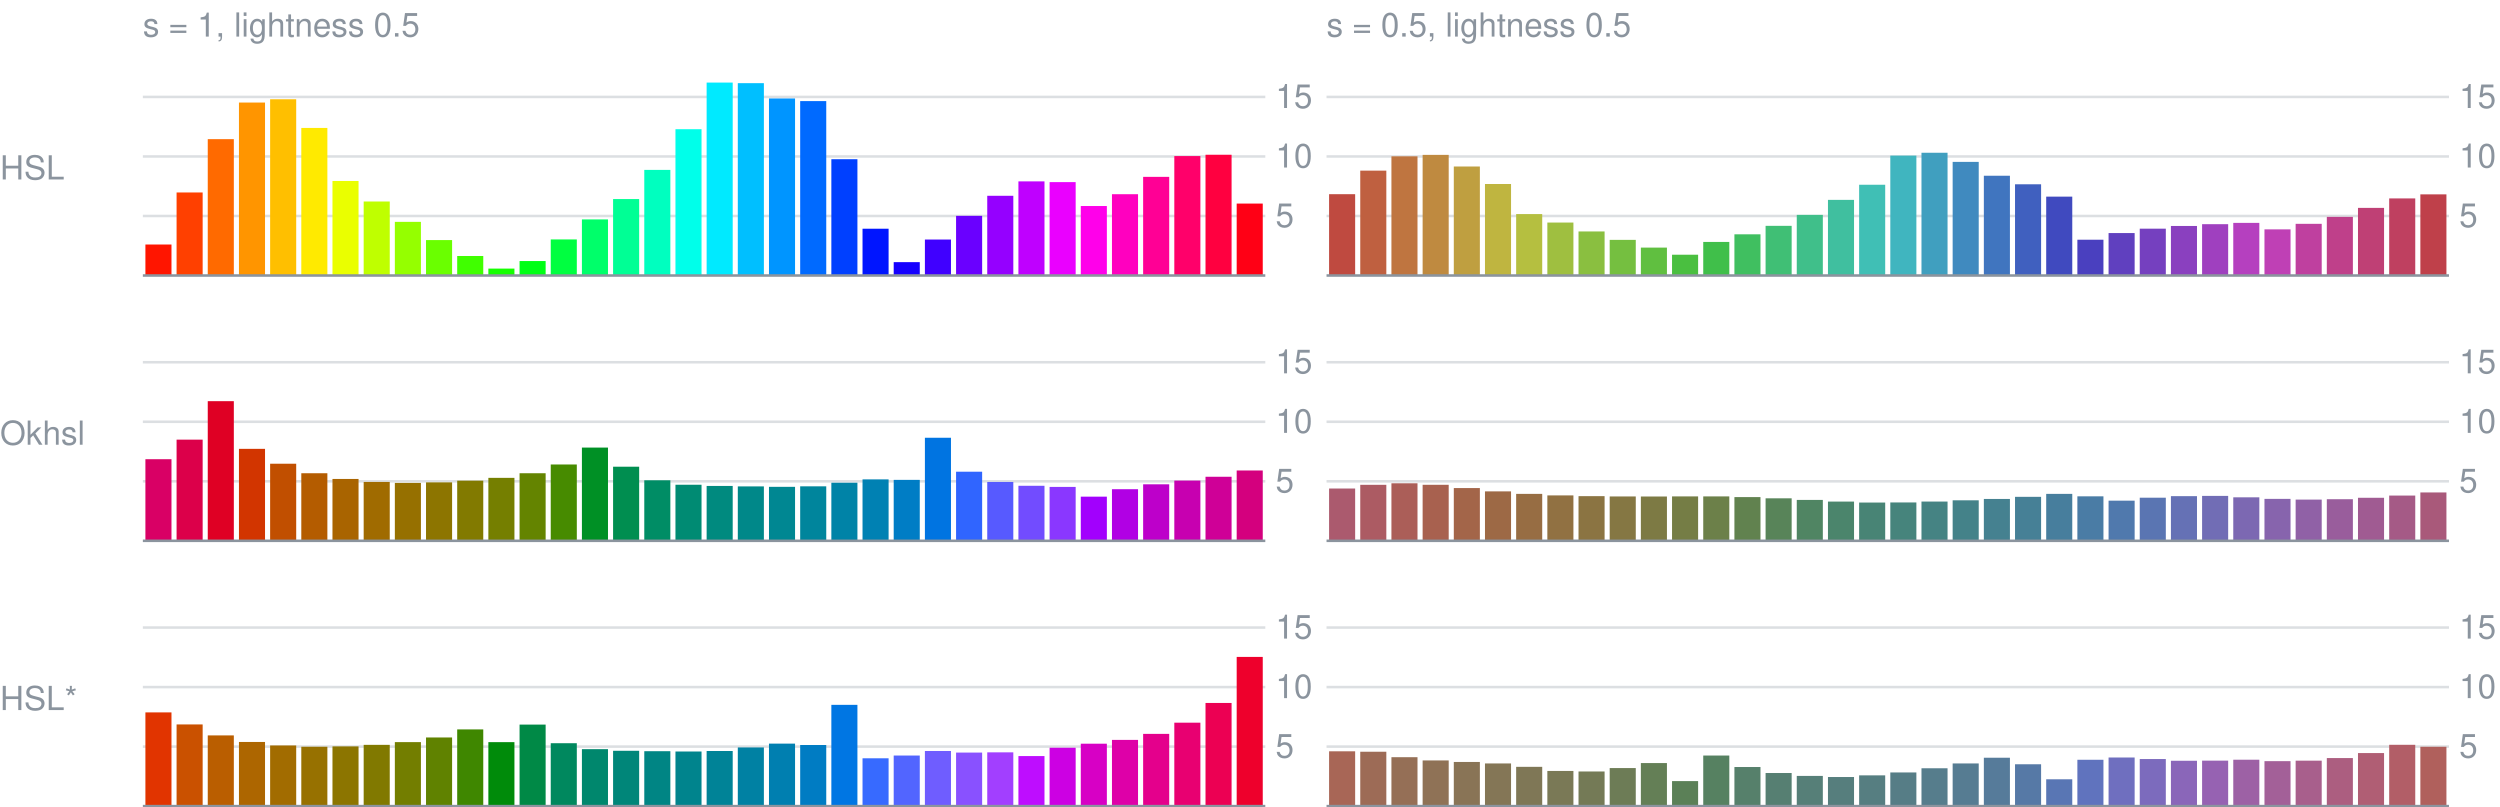
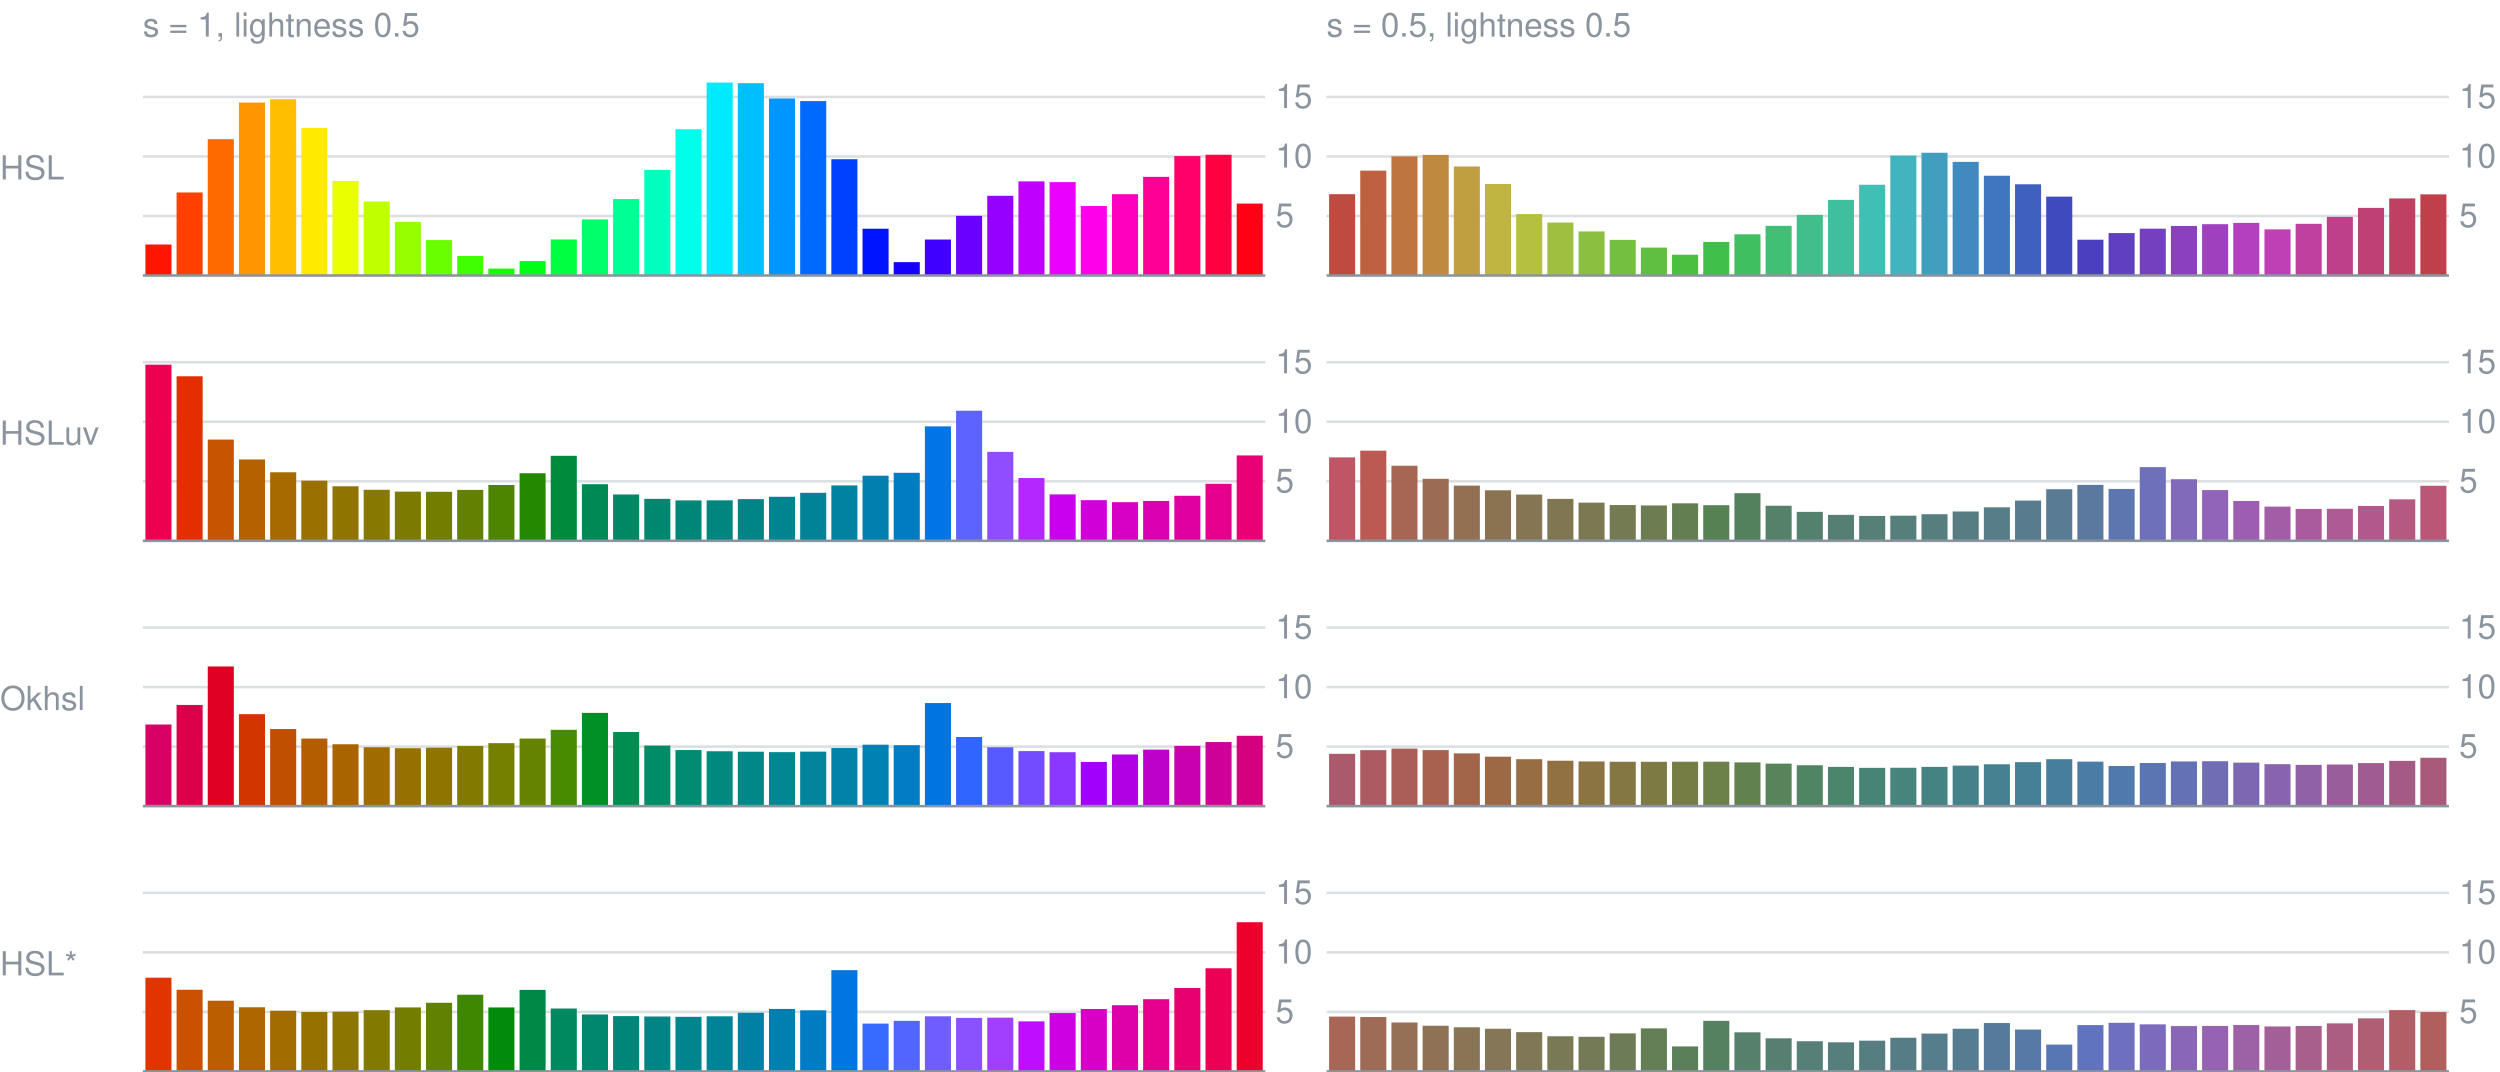
- <svg xmlns="http://www.w3.org/2000/svg" width="980" height="316" viewBox="0 0 980 316">
+ <svg xmlns="http://www.w3.org/2000/svg" width="980" height="420" viewBox="0 0 980 420">
  <g font-family="-apple-system, BlinkMacSystemFont, 'Segoe UI', Helvetica, Arial, sans-serif" font-size="13" fill="#8b949e">
    <text x="56" y="10" text-anchor="start" dominant-baseline="middle">s = 1, lightness 0.5</text>
    <text x="0" y="66" text-anchor="start" dominant-baseline="middle">HSL</text>
    <line x1="56" x2="496" y1="84.667" y2="84.667" stroke="#8b949e" stroke-opacity="0.3" />
    <line x1="56" x2="496" y1="61.333" y2="61.333" stroke="#8b949e" stroke-opacity="0.3" />
    <line x1="56" x2="496" y1="38" y2="38" stroke="#8b949e" stroke-opacity="0.3" />
    <rect x="57.00" y="95.85" width="10.22" height="12.15" fill="#ff1500" />
    <rect x="69.22" y="75.45" width="10.22" height="32.55" fill="#ff4000" />
    <rect x="81.44" y="54.55" width="10.22" height="53.45" fill="#ff6a00" />
    <rect x="93.67" y="40.20" width="10.22" height="67.80" fill="#ff9500" />
    <rect x="105.89" y="38.91" width="10.22" height="69.09" fill="#ffbf00" />
    <rect x="118.11" y="50.15" width="10.22" height="57.85" fill="#ffea00" />
    <rect x="130.33" y="70.94" width="10.22" height="37.06" fill="#eaff00" />
    <rect x="142.56" y="78.99" width="10.22" height="29.01" fill="#bfff00" />
    <rect x="154.78" y="86.97" width="10.22" height="21.03" fill="#95ff00" />
    <rect x="167.00" y="94.11" width="10.22" height="13.89" fill="#6aff00" />
    <rect x="179.22" y="100.35" width="10.22" height="7.65" fill="#40ff00" />
    <rect x="191.44" y="105.29" width="10.22" height="2.71" fill="#15ff00" />
    <rect x="203.67" y="102.33" width="10.22" height="5.67" fill="#00ff15" />
    <rect x="215.89" y="93.86" width="10.22" height="14.14" fill="#00ff40" />
    <rect x="228.11" y="86.01" width="10.22" height="21.99" fill="#00ff6a" />
    <rect x="240.33" y="78.03" width="10.22" height="29.97" fill="#00ff95" />
    <rect x="252.56" y="66.60" width="10.22" height="41.40" fill="#00ffbf" />
    <rect x="264.78" y="50.65" width="10.22" height="57.35" fill="#00ffea" />
    <rect x="277.00" y="32.37" width="10.22" height="75.63" fill="#00eaff" />
    <rect x="289.22" y="32.60" width="10.22" height="75.40" fill="#00bfff" />
    <rect x="301.44" y="38.60" width="10.22" height="69.40" fill="#0095ff" />
    <rect x="313.67" y="39.63" width="10.22" height="68.37" fill="#006aff" />
    <rect x="325.89" y="62.41" width="10.22" height="45.59" fill="#0040ff" />
    <rect x="338.11" y="89.66" width="10.22" height="18.34" fill="#0015ff" />
    <rect x="350.33" y="102.76" width="10.22" height="5.24" fill="#1500ff" />
    <rect x="362.56" y="93.90" width="10.22" height="14.10" fill="#4000ff" />
    <rect x="374.78" y="84.61" width="10.22" height="23.39" fill="#6a00ff" />
    <rect x="387.00" y="76.75" width="10.22" height="31.25" fill="#9500ff" />
    <rect x="399.22" y="71.10" width="10.22" height="36.90" fill="#bf00ff" />
    <rect x="411.44" y="71.39" width="10.22" height="36.61" fill="#ea00ff" />
    <rect x="423.67" y="80.76" width="10.22" height="27.24" fill="#ff00ea" />
    <rect x="435.89" y="76.13" width="10.22" height="31.87" fill="#ff00bf" />
    <rect x="448.11" y="69.33" width="10.22" height="38.67" fill="#ff0095" />
    <rect x="460.33" y="61.18" width="10.22" height="46.82" fill="#ff006a" />
    <rect x="472.56" y="60.66" width="10.22" height="47.34" fill="#ff0040" />
    <rect x="484.78" y="79.80" width="10.22" height="28.20" fill="#ff0015" />
    <line x1="56" x2="496" y1="108" y2="108" stroke="#8b949e" />
    <text x="500" y="84.667" text-anchor="start" dominant-baseline="middle">5</text>
    <text x="500" y="61.333" text-anchor="start" dominant-baseline="middle">10</text>
    <text x="500" y="38" text-anchor="start" dominant-baseline="middle">15</text>
-     <text x="0" y="170" text-anchor="start" dominant-baseline="middle">Okhsl</text>
+     <text x="0" y="170" text-anchor="start" dominant-baseline="middle">HSLuv</text>
    <line x1="56" x2="496" y1="188.667" y2="188.667" stroke="#8b949e" stroke-opacity="0.3" />
    <line x1="56" x2="496" y1="165.333" y2="165.333" stroke="#8b949e" stroke-opacity="0.3" />
    <line x1="56" x2="496" y1="142" y2="142" stroke="#8b949e" stroke-opacity="0.3" />
-     <rect x="57.00" y="180.01" width="10.22" height="31.99" fill="#d90065" />
-     <rect x="69.22" y="172.34" width="10.22" height="39.66" fill="#dc004a" />
-     <rect x="81.44" y="157.26" width="10.22" height="54.74" fill="#df0024" />
-     <rect x="93.67" y="175.95" width="10.22" height="36.05" fill="#d23500" />
-     <rect x="105.89" y="181.78" width="10.22" height="30.22" fill="#c14f00" />
-     <rect x="118.11" y="185.51" width="10.22" height="26.49" fill="#b45c00" />
-     <rect x="130.33" y="187.75" width="10.22" height="24.25" fill="#a96400" />
-     <rect x="142.56" y="188.92" width="10.22" height="23.08" fill="#a06b00" />
-     <rect x="154.78" y="189.30" width="10.22" height="22.70" fill="#967000" />
-     <rect x="167.00" y="189.09" width="10.22" height="22.91" fill="#8d7500" />
-     <rect x="179.22" y="188.42" width="10.22" height="23.58" fill="#827a00" />
-     <rect x="191.44" y="187.32" width="10.22" height="24.68" fill="#757f00" />
-     <rect x="203.67" y="185.51" width="10.22" height="26.49" fill="#648400" />
-     <rect x="215.89" y="182.08" width="10.22" height="29.92" fill="#478b00" />
-     <rect x="228.11" y="175.45" width="10.22" height="36.55" fill="#009025" />
-     <rect x="240.33" y="182.95" width="10.22" height="29.05" fill="#008e50" />
-     <rect x="252.56" y="188.27" width="10.22" height="23.73" fill="#008d65" />
-     <rect x="264.78" y="190.02" width="10.22" height="21.98" fill="#008b73" />
-     <rect x="277.00" y="190.49" width="10.22" height="21.51" fill="#008a7f" />
-     <rect x="289.22" y="190.67" width="10.22" height="21.33" fill="#008889" />
-     <rect x="301.44" y="190.84" width="10.22" height="21.16" fill="#008792" />
-     <rect x="313.67" y="190.64" width="10.22" height="21.36" fill="#00859c" />
-     <rect x="325.89" y="189.23" width="10.22" height="22.77" fill="#0083a7" />
-     <rect x="338.11" y="187.92" width="10.22" height="24.08" fill="#0081b3" />
-     <rect x="350.33" y="188.11" width="10.22" height="23.89" fill="#007dc5" />
-     <rect x="362.56" y="171.60" width="10.22" height="40.40" fill="#0074e1" />
-     <rect x="374.78" y="184.91" width="10.22" height="27.09" fill="#3065ff" />
-     <rect x="387.00" y="188.93" width="10.22" height="23.07" fill="#575aff" />
-     <rect x="399.22" y="190.43" width="10.22" height="21.57" fill="#724cff" />
-     <rect x="411.44" y="190.87" width="10.22" height="21.13" fill="#8a37ff" />
-     <rect x="423.67" y="194.69" width="10.22" height="17.31" fill="#a200fd" />
-     <rect x="435.89" y="191.77" width="10.22" height="20.23" fill="#b100e4" />
-     <rect x="448.11" y="189.85" width="10.22" height="22.15" fill="#bd00ca" />
-     <rect x="460.33" y="188.39" width="10.22" height="23.61" fill="#c700b0" />
-     <rect x="472.56" y="186.89" width="10.22" height="25.11" fill="#cf0097" />
-     <rect x="484.78" y="184.43" width="10.22" height="27.57" fill="#d4007e" />
+     <rect x="57.00" y="142.96" width="10.22" height="69.04" fill="#ec004f" />
+     <rect x="69.22" y="147.50" width="10.22" height="64.50" fill="#e32f00" />
+     <rect x="81.44" y="172.31" width="10.22" height="39.69" fill="#c65400" />
+     <rect x="93.67" y="180.11" width="10.22" height="31.89" fill="#b46200" />
+     <rect x="105.89" y="185.13" width="10.22" height="26.87" fill="#a66a00" />
+     <rect x="118.11" y="188.43" width="10.22" height="23.57" fill="#9a7000" />
+     <rect x="130.33" y="190.62" width="10.22" height="21.38" fill="#907400" />
+     <rect x="142.56" y="192.00" width="10.22" height="20.00" fill="#867800" />
+     <rect x="154.78" y="192.71" width="10.22" height="19.29" fill="#7c7b00" />
+     <rect x="167.00" y="192.77" width="10.22" height="19.23" fill="#717e00" />
+     <rect x="179.22" y="192.04" width="10.22" height="19.96" fill="#628100" />
+     <rect x="191.44" y="190.12" width="10.22" height="21.88" fill="#4e8500" />
+     <rect x="203.67" y="185.51" width="10.22" height="26.49" fill="#258900" />
+     <rect x="215.89" y="178.68" width="10.22" height="33.32" fill="#008a3c" />
+     <rect x="228.11" y="189.81" width="10.22" height="22.19" fill="#008955" />
+     <rect x="240.33" y="193.83" width="10.22" height="18.17" fill="#008864" />
+     <rect x="252.56" y="195.55" width="10.22" height="16.45" fill="#00876f" />
+     <rect x="264.78" y="196.16" width="10.22" height="15.84" fill="#008678" />
+     <rect x="277.00" y="196.13" width="10.22" height="15.87" fill="#00857f" />
+     <rect x="289.22" y="195.65" width="10.22" height="16.35" fill="#008587" />
+     <rect x="301.44" y="194.73" width="10.22" height="17.27" fill="#00848f" />
+     <rect x="313.67" y="193.18" width="10.22" height="18.82" fill="#008397" />
+     <rect x="325.89" y="190.29" width="10.22" height="21.71" fill="#0082a1" />
+     <rect x="338.11" y="186.48" width="10.22" height="25.52" fill="#0080ae" />
+     <rect x="350.33" y="185.33" width="10.22" height="26.67" fill="#007cc2" />
+     <rect x="362.56" y="167.14" width="10.22" height="44.86" fill="#0075e7" />
+     <rect x="374.78" y="161.01" width="10.22" height="50.99" fill="#5c63ff" />
+     <rect x="387.00" y="177.13" width="10.22" height="34.87" fill="#8f4dff" />
+     <rect x="399.22" y="187.39" width="10.22" height="24.61" fill="#b428ff" />
+     <rect x="411.44" y="193.80" width="10.22" height="18.20" fill="#c800ee" />
+     <rect x="423.67" y="196.07" width="10.22" height="15.93" fill="#d000d8" />
+     <rect x="435.89" y="196.85" width="10.22" height="15.15" fill="#d700c5" />
+     <rect x="448.11" y="196.37" width="10.22" height="15.63" fill="#dc00b3" />
+     <rect x="460.33" y="194.35" width="10.22" height="17.65" fill="#e000a1" />
+     <rect x="472.56" y="189.66" width="10.22" height="22.34" fill="#e4008d" />
+     <rect x="484.78" y="178.53" width="10.22" height="33.47" fill="#e80074" />
    <line x1="56" x2="496" y1="212" y2="212" stroke="#8b949e" />
    <text x="500" y="188.667" text-anchor="start" dominant-baseline="middle">5</text>
    <text x="500" y="165.333" text-anchor="start" dominant-baseline="middle">10</text>
    <text x="500" y="142" text-anchor="start" dominant-baseline="middle">15</text>
-     <text x="0" y="274" text-anchor="start" dominant-baseline="middle">HSL*</text>
+     <text x="0" y="274" text-anchor="start" dominant-baseline="middle">Okhsl</text>
    <line x1="56" x2="496" y1="292.667" y2="292.667" stroke="#8b949e" stroke-opacity="0.3" />
    <line x1="56" x2="496" y1="269.333" y2="269.333" stroke="#8b949e" stroke-opacity="0.3" />
    <line x1="56" x2="496" y1="246" y2="246" stroke="#8b949e" stroke-opacity="0.3" />
-     <rect x="57.00" y="279.26" width="10.22" height="36.74" fill="#e13400" />
-     <rect x="69.22" y="283.98" width="10.22" height="32.02" fill="#ca5100" />
-     <rect x="81.44" y="288.28" width="10.22" height="27.72" fill="#ba5e00" />
-     <rect x="93.67" y="290.85" width="10.22" height="25.15" fill="#ad6600" />
-     <rect x="105.89" y="292.22" width="10.22" height="23.78" fill="#a26c00" />
-     <rect x="118.11" y="292.72" width="10.22" height="23.28" fill="#977100" />
-     <rect x="130.33" y="292.59" width="10.22" height="23.41" fill="#8c7500" />
-     <rect x="142.56" y="291.98" width="10.22" height="24.02" fill="#817900" />
-     <rect x="154.78" y="290.91" width="10.22" height="25.09" fill="#737e00" />
-     <rect x="167.00" y="289.09" width="10.22" height="26.91" fill="#608200" />
-     <rect x="179.22" y="285.93" width="10.22" height="30.07" fill="#3f8700" />
-     <rect x="191.44" y="290.92" width="10.22" height="25.08" fill="#008b0a" />
-     <rect x="203.67" y="284.04" width="10.22" height="31.96" fill="#008946" />
-     <rect x="215.89" y="291.34" width="10.22" height="24.66" fill="#00885e" />
-     <rect x="228.11" y="293.67" width="10.22" height="22.33" fill="#00876d" />
-     <rect x="240.33" y="294.31" width="10.22" height="21.69" fill="#008679" />
-     <rect x="252.56" y="294.47" width="10.22" height="21.53" fill="#008584" />
-     <rect x="264.78" y="294.59" width="10.22" height="21.41" fill="#00848d" />
-     <rect x="277.00" y="294.39" width="10.22" height="21.61" fill="#008397" />
-     <rect x="289.22" y="293.00" width="10.22" height="23.00" fill="#0081a3" />
-     <rect x="301.44" y="291.50" width="10.22" height="24.50" fill="#007fb0" />
-     <rect x="313.67" y="292.04" width="10.22" height="23.96" fill="#007cc3" />
-     <rect x="325.89" y="276.30" width="10.22" height="39.70" fill="#0076e3" />
-     <rect x="338.11" y="297.25" width="10.22" height="18.75" fill="#376aff" />
-     <rect x="350.33" y="296.17" width="10.22" height="19.83" fill="#5265ff" />
-     <rect x="362.56" y="294.39" width="10.22" height="21.61" fill="#6f5dff" />
-     <rect x="374.78" y="295.01" width="10.22" height="20.99" fill="#8951ff" />
-     <rect x="387.00" y="294.92" width="10.22" height="21.08" fill="#a23fff" />
-     <rect x="399.22" y="296.38" width="10.22" height="19.62" fill="#be0dff" />
-     <rect x="411.44" y="293.11" width="10.22" height="22.89" fill="#cc00e3" />
-     <rect x="423.67" y="291.53" width="10.22" height="24.47" fill="#d700c5" />
-     <rect x="435.89" y="290.04" width="10.22" height="25.96" fill="#de00a8" />
-     <rect x="448.11" y="287.68" width="10.22" height="28.32" fill="#e4008c" />
-     <rect x="460.33" y="283.29" width="10.22" height="32.71" fill="#e80071" />
-     <rect x="472.56" y="275.56" width="10.22" height="40.44" fill="#ec0053" />
-     <rect x="484.78" y="257.51" width="10.22" height="58.49" fill="#ee002c" />
+     <rect x="57.00" y="284.01" width="10.22" height="31.99" fill="#d90065" />
+     <rect x="69.22" y="276.34" width="10.22" height="39.66" fill="#dc004a" />
+     <rect x="81.44" y="261.26" width="10.22" height="54.74" fill="#df0024" />
+     <rect x="93.67" y="279.95" width="10.22" height="36.05" fill="#d23500" />
+     <rect x="105.89" y="285.78" width="10.22" height="30.22" fill="#c14f00" />
+     <rect x="118.11" y="289.51" width="10.22" height="26.49" fill="#b45c00" />
+     <rect x="130.33" y="291.75" width="10.22" height="24.25" fill="#a96400" />
+     <rect x="142.56" y="292.92" width="10.22" height="23.08" fill="#a06b00" />
+     <rect x="154.78" y="293.30" width="10.22" height="22.70" fill="#967000" />
+     <rect x="167.00" y="293.09" width="10.22" height="22.91" fill="#8d7500" />
+     <rect x="179.22" y="292.42" width="10.22" height="23.58" fill="#827a00" />
+     <rect x="191.44" y="291.32" width="10.22" height="24.68" fill="#757f00" />
+     <rect x="203.67" y="289.51" width="10.22" height="26.49" fill="#648400" />
+     <rect x="215.89" y="286.08" width="10.22" height="29.92" fill="#478b00" />
+     <rect x="228.11" y="279.45" width="10.22" height="36.55" fill="#009025" />
+     <rect x="240.33" y="286.95" width="10.22" height="29.05" fill="#008e50" />
+     <rect x="252.56" y="292.27" width="10.22" height="23.73" fill="#008d65" />
+     <rect x="264.78" y="294.02" width="10.22" height="21.98" fill="#008b73" />
+     <rect x="277.00" y="294.49" width="10.22" height="21.51" fill="#008a7f" />
+     <rect x="289.22" y="294.67" width="10.22" height="21.33" fill="#008889" />
+     <rect x="301.44" y="294.84" width="10.22" height="21.16" fill="#008792" />
+     <rect x="313.67" y="294.64" width="10.22" height="21.36" fill="#00859c" />
+     <rect x="325.89" y="293.23" width="10.22" height="22.77" fill="#0083a7" />
+     <rect x="338.11" y="291.92" width="10.22" height="24.08" fill="#0081b3" />
+     <rect x="350.33" y="292.11" width="10.22" height="23.89" fill="#007dc5" />
+     <rect x="362.56" y="275.60" width="10.22" height="40.40" fill="#0074e1" />
+     <rect x="374.78" y="288.91" width="10.22" height="27.09" fill="#3065ff" />
+     <rect x="387.00" y="292.93" width="10.22" height="23.07" fill="#575aff" />
+     <rect x="399.22" y="294.43" width="10.22" height="21.57" fill="#724cff" />
+     <rect x="411.44" y="294.87" width="10.22" height="21.13" fill="#8a37ff" />
+     <rect x="423.67" y="298.69" width="10.22" height="17.31" fill="#a200fd" />
+     <rect x="435.89" y="295.77" width="10.22" height="20.23" fill="#b100e4" />
+     <rect x="448.11" y="293.85" width="10.22" height="22.15" fill="#bd00ca" />
+     <rect x="460.33" y="292.39" width="10.22" height="23.61" fill="#c700b0" />
+     <rect x="472.56" y="290.89" width="10.22" height="25.11" fill="#cf0097" />
+     <rect x="484.78" y="288.43" width="10.22" height="27.57" fill="#d4007e" />
    <line x1="56" x2="496" y1="316" y2="316" stroke="#8b949e" />
    <text x="500" y="292.667" text-anchor="start" dominant-baseline="middle">5</text>
    <text x="500" y="269.333" text-anchor="start" dominant-baseline="middle">10</text>
    <text x="500" y="246" text-anchor="start" dominant-baseline="middle">15</text>
+     <text x="0" y="378" text-anchor="start" dominant-baseline="middle">HSL*</text>
+     <line x1="56" x2="496" y1="396.667" y2="396.667" stroke="#8b949e" stroke-opacity="0.3" />
+     <line x1="56" x2="496" y1="373.333" y2="373.333" stroke="#8b949e" stroke-opacity="0.3" />
+     <line x1="56" x2="496" y1="350" y2="350" stroke="#8b949e" stroke-opacity="0.3" />
+     <rect x="57.00" y="383.26" width="10.22" height="36.74" fill="#e13400" />
+     <rect x="69.22" y="387.98" width="10.22" height="32.02" fill="#ca5100" />
+     <rect x="81.44" y="392.28" width="10.22" height="27.72" fill="#ba5e00" />
+     <rect x="93.67" y="394.85" width="10.22" height="25.15" fill="#ad6600" />
+     <rect x="105.89" y="396.22" width="10.22" height="23.78" fill="#a26c00" />
+     <rect x="118.11" y="396.72" width="10.22" height="23.28" fill="#977100" />
+     <rect x="130.33" y="396.59" width="10.22" height="23.41" fill="#8c7500" />
+     <rect x="142.56" y="395.98" width="10.22" height="24.02" fill="#817900" />
+     <rect x="154.78" y="394.91" width="10.22" height="25.09" fill="#737e00" />
+     <rect x="167.00" y="393.09" width="10.22" height="26.91" fill="#608200" />
+     <rect x="179.22" y="389.93" width="10.22" height="30.07" fill="#3f8700" />
+     <rect x="191.44" y="394.92" width="10.22" height="25.08" fill="#008b0a" />
+     <rect x="203.67" y="388.04" width="10.22" height="31.96" fill="#008946" />
+     <rect x="215.89" y="395.34" width="10.22" height="24.66" fill="#00885e" />
+     <rect x="228.11" y="397.67" width="10.22" height="22.33" fill="#00876d" />
+     <rect x="240.33" y="398.31" width="10.22" height="21.69" fill="#008679" />
+     <rect x="252.56" y="398.47" width="10.22" height="21.53" fill="#008584" />
+     <rect x="264.78" y="398.59" width="10.22" height="21.41" fill="#00848d" />
+     <rect x="277.00" y="398.39" width="10.22" height="21.61" fill="#008397" />
+     <rect x="289.22" y="397.00" width="10.22" height="23.00" fill="#0081a3" />
+     <rect x="301.44" y="395.50" width="10.22" height="24.50" fill="#007fb0" />
+     <rect x="313.67" y="396.04" width="10.22" height="23.96" fill="#007cc3" />
+     <rect x="325.89" y="380.30" width="10.22" height="39.70" fill="#0076e3" />
+     <rect x="338.11" y="401.25" width="10.22" height="18.75" fill="#376aff" />
+     <rect x="350.33" y="400.17" width="10.22" height="19.83" fill="#5265ff" />
+     <rect x="362.56" y="398.39" width="10.22" height="21.61" fill="#6f5dff" />
+     <rect x="374.78" y="399.01" width="10.22" height="20.99" fill="#8951ff" />
+     <rect x="387.00" y="398.92" width="10.22" height="21.08" fill="#a23fff" />
+     <rect x="399.22" y="400.38" width="10.22" height="19.62" fill="#be0dff" />
+     <rect x="411.44" y="397.11" width="10.22" height="22.89" fill="#cc00e3" />
+     <rect x="423.67" y="395.53" width="10.22" height="24.47" fill="#d700c5" />
+     <rect x="435.89" y="394.04" width="10.22" height="25.96" fill="#de00a8" />
+     <rect x="448.11" y="391.68" width="10.22" height="28.32" fill="#e4008c" />
+     <rect x="460.33" y="387.29" width="10.22" height="32.71" fill="#e80071" />
+     <rect x="472.56" y="379.56" width="10.22" height="40.44" fill="#ec0053" />
+     <rect x="484.78" y="361.51" width="10.22" height="58.49" fill="#ee002c" />
+     <line x1="56" x2="496" y1="420" y2="420" stroke="#8b949e" />
+     <text x="500" y="396.667" text-anchor="start" dominant-baseline="middle">5</text>
+     <text x="500" y="373.333" text-anchor="start" dominant-baseline="middle">10</text>
+     <text x="500" y="350" text-anchor="start" dominant-baseline="middle">15</text>
    <text x="520" y="10" text-anchor="start" dominant-baseline="middle">s = 0.5, lightness 0.5</text>
    <line x1="520" x2="960" y1="84.667" y2="84.667" stroke="#8b949e" stroke-opacity="0.3" />
    <line x1="520" x2="960" y1="61.333" y2="61.333" stroke="#8b949e" stroke-opacity="0.3" />
    <line x1="520" x2="960" y1="38" y2="38" stroke="#8b949e" stroke-opacity="0.3" />
    <rect x="521.00" y="76.12" width="10.22" height="31.88" fill="#bf4a40" />
    <rect x="533.22" y="66.89" width="10.22" height="41.11" fill="#bf6040" />
    <rect x="545.44" y="61.28" width="10.22" height="46.72" fill="#bf7540" />
    <rect x="557.67" y="60.71" width="10.22" height="47.29" fill="#bf8a40" />
    <rect x="569.89" y="65.27" width="10.22" height="42.73" fill="#bf9f40" />
    <rect x="582.11" y="72.13" width="10.22" height="35.87" fill="#bfb540" />
    <rect x="594.33" y="83.92" width="10.22" height="24.08" fill="#b5bf40" />
    <rect x="606.56" y="87.24" width="10.22" height="20.76" fill="#9fbf40" />
    <rect x="618.78" y="90.73" width="10.22" height="17.27" fill="#8abf40" />
    <rect x="631.00" y="94.03" width="10.22" height="13.97" fill="#75bf40" />
    <rect x="643.22" y="97.06" width="10.22" height="10.94" fill="#60bf40" />
    <rect x="655.44" y="99.85" width="10.22" height="8.15" fill="#4abf40" />
    <rect x="667.67" y="94.84" width="10.22" height="13.16" fill="#40bf4a" />
    <rect x="679.89" y="91.85" width="10.22" height="16.15" fill="#40bf60" />
    <rect x="692.11" y="88.53" width="10.22" height="19.47" fill="#40bf75" />
    <rect x="704.33" y="84.23" width="10.22" height="23.77" fill="#40bf8a" />
    <rect x="716.56" y="78.35" width="10.22" height="29.65" fill="#40bf9f" />
    <rect x="728.78" y="72.42" width="10.22" height="35.58" fill="#40bfb5" />
    <rect x="741.00" y="60.99" width="10.22" height="47.01" fill="#40b5bf" />
    <rect x="753.22" y="59.88" width="10.22" height="48.12" fill="#409fbf" />
    <rect x="765.44" y="63.46" width="10.22" height="44.54" fill="#408abf" />
    <rect x="777.67" y="68.89" width="10.22" height="39.11" fill="#4075bf" />
    <rect x="789.89" y="72.24" width="10.22" height="35.76" fill="#4060bf" />
    <rect x="802.11" y="77.08" width="10.22" height="30.92" fill="#404abf" />
    <rect x="814.33" y="93.97" width="10.22" height="14.03" fill="#4a40bf" />
    <rect x="826.56" y="91.36" width="10.22" height="16.64" fill="#6040bf" />
    <rect x="838.78" y="89.64" width="10.22" height="18.36" fill="#7540bf" />
    <rect x="851.00" y="88.58" width="10.22" height="19.42" fill="#8a40bf" />
    <rect x="863.22" y="87.88" width="10.22" height="20.12" fill="#9f40bf" />
    <rect x="875.44" y="87.37" width="10.22" height="20.63" fill="#b540bf" />
    <rect x="887.67" y="89.91" width="10.22" height="18.09" fill="#bf40b5" />
    <rect x="899.89" y="87.74" width="10.22" height="20.26" fill="#bf409f" />
    <rect x="912.11" y="85.01" width="10.22" height="22.99" fill="#bf408a" />
    <rect x="924.33" y="81.49" width="10.22" height="26.51" fill="#bf4075" />
    <rect x="936.56" y="77.78" width="10.22" height="30.22" fill="#bf4060" />
    <rect x="948.78" y="76.19" width="10.22" height="31.81" fill="#bf404a" />
    <line x1="520" x2="960" y1="108" y2="108" stroke="#8b949e" />
    <text x="964" y="84.667" text-anchor="start" dominant-baseline="middle">5</text>
    <text x="964" y="61.333" text-anchor="start" dominant-baseline="middle">10</text>
    <text x="964" y="38" text-anchor="start" dominant-baseline="middle">15</text>
    <line x1="520" x2="960" y1="188.667" y2="188.667" stroke="#8b949e" stroke-opacity="0.3" />
    <line x1="520" x2="960" y1="165.333" y2="165.333" stroke="#8b949e" stroke-opacity="0.3" />
    <line x1="520" x2="960" y1="142" y2="142" stroke="#8b949e" stroke-opacity="0.3" />
-     <rect x="521.00" y="191.50" width="10.22" height="20.50" fill="#ab5a6e" />
-     <rect x="533.22" y="190.05" width="10.22" height="21.95" fill="#ac5b63" />
-     <rect x="545.44" y="189.45" width="10.22" height="22.55" fill="#ab5e58" />
-     <rect x="557.67" y="190.04" width="10.22" height="21.96" fill="#a8614f" />
-     <rect x="569.89" y="191.32" width="10.22" height="20.68" fill="#a36549" />
-     <rect x="582.11" y="192.62" width="10.22" height="19.38" fill="#9d6945" />
-     <rect x="594.33" y="193.60" width="10.22" height="18.40" fill="#976d43" />
-     <rect x="606.56" y="194.20" width="10.22" height="17.80" fill="#917142" />
-     <rect x="618.78" y="194.49" width="10.22" height="17.51" fill="#8b7442" />
-     <rect x="631.00" y="194.61" width="10.22" height="17.39" fill="#857743" />
-     <rect x="643.22" y="194.63" width="10.22" height="17.37" fill="#7d7a44" />
-     <rect x="655.44" y="194.59" width="10.22" height="17.41" fill="#757d45" />
-     <rect x="667.67" y="194.59" width="10.22" height="17.41" fill="#6c8049" />
-     <rect x="679.89" y="194.86" width="10.22" height="17.14" fill="#61824f" />
-     <rect x="692.11" y="195.34" width="10.22" height="16.66" fill="#588459" />
-     <rect x="704.33" y="195.97" width="10.22" height="16.03" fill="#508563" />
-     <rect x="716.56" y="196.62" width="10.22" height="15.38" fill="#4b856c" />
-     <rect x="728.78" y="197.00" width="10.22" height="15.00" fill="#488475" />
-     <rect x="741.00" y="196.96" width="10.22" height="15.04" fill="#46847c" />
-     <rect x="753.22" y="196.61" width="10.22" height="15.39" fill="#458383" />
-     <rect x="765.44" y="196.12" width="10.22" height="15.88" fill="#448289" />
-     <rect x="777.67" y="195.59" width="10.22" height="16.41" fill="#458190" />
-     <rect x="789.89" y="194.76" width="10.22" height="17.24" fill="#468096" />
-     <rect x="802.11" y="193.60" width="10.22" height="18.40" fill="#477e9d" />
-     <rect x="814.33" y="194.56" width="10.22" height="17.44" fill="#4a7ca5" />
-     <rect x="826.56" y="196.26" width="10.22" height="15.74" fill="#5079ad" />
-     <rect x="838.78" y="195.10" width="10.22" height="16.90" fill="#5a75b2" />
-     <rect x="851.00" y="194.49" width="10.22" height="17.51" fill="#6571b5" />
-     <rect x="863.22" y="194.39" width="10.22" height="17.61" fill="#716db5" />
-     <rect x="875.44" y="194.95" width="10.22" height="17.05" fill="#7c68b2" />
-     <rect x="887.67" y="195.56" width="10.22" height="16.44" fill="#8764ad" />
-     <rect x="899.89" y="195.84" width="10.22" height="16.16" fill="#9061a6" />
-     <rect x="912.11" y="195.69" width="10.22" height="16.31" fill="#995d9c" />
-     <rect x="924.33" y="195.13" width="10.22" height="16.87" fill="#a05b92" />
-     <rect x="936.56" y="194.26" width="10.22" height="17.74" fill="#a55a86" />
-     <rect x="948.78" y="193.04" width="10.22" height="18.96" fill="#a9597a" />
+     <rect x="521.00" y="179.29" width="10.22" height="32.71" fill="#bf5565" />
+     <rect x="533.22" y="176.66" width="10.22" height="35.34" fill="#bb5a53" />
+     <rect x="545.44" y="182.57" width="10.22" height="29.43" fill="#a76653" />
+     <rect x="557.67" y="187.69" width="10.22" height="24.31" fill="#9b6c53" />
+     <rect x="569.89" y="190.37" width="10.22" height="21.63" fill="#937052" />
+     <rect x="582.11" y="192.20" width="10.22" height="19.80" fill="#8b7352" />
+     <rect x="594.33" y="193.87" width="10.22" height="18.13" fill="#857552" />
+     <rect x="606.56" y="195.56" width="10.22" height="16.44" fill="#807752" />
+     <rect x="618.78" y="197.04" width="10.22" height="14.96" fill="#7a7952" />
+     <rect x="631.00" y="197.98" width="10.22" height="14.02" fill="#747b52" />
+     <rect x="643.22" y="198.14" width="10.22" height="13.86" fill="#6c7d52" />
+     <rect x="655.44" y="197.30" width="10.22" height="14.70" fill="#637f52" />
+     <rect x="667.67" y="198.05" width="10.22" height="13.95" fill="#568152" />
+     <rect x="679.89" y="193.33" width="10.22" height="18.67" fill="#53815d" />
+     <rect x="692.11" y="198.25" width="10.22" height="13.75" fill="#548167" />
+     <rect x="704.33" y="200.65" width="10.22" height="11.35" fill="#54806e" />
+     <rect x="716.56" y="201.82" width="10.22" height="10.18" fill="#557f73" />
+     <rect x="728.78" y="202.25" width="10.22" height="9.75" fill="#557f77" />
+     <rect x="741.00" y="202.15" width="10.22" height="9.85" fill="#567e7b" />
+     <rect x="753.22" y="201.57" width="10.22" height="10.43" fill="#567e7f" />
+     <rect x="765.44" y="200.50" width="10.22" height="11.50" fill="#577d83" />
+     <rect x="777.67" y="198.86" width="10.22" height="13.14" fill="#577d88" />
+     <rect x="789.89" y="196.23" width="10.22" height="15.77" fill="#587c8d" />
+     <rect x="802.11" y="191.78" width="10.22" height="20.22" fill="#597b94" />
+     <rect x="814.33" y="190.07" width="10.22" height="21.93" fill="#5b799e" />
+     <rect x="826.56" y="191.66" width="10.22" height="20.34" fill="#5d76af" />
+     <rect x="838.78" y="183.11" width="10.22" height="28.89" fill="#6e70ba" />
+     <rect x="851.00" y="187.85" width="10.22" height="24.15" fill="#816ab9" />
+     <rect x="863.22" y="192.11" width="10.22" height="19.89" fill="#9163b9" />
+     <rect x="875.44" y="196.39" width="10.22" height="15.61" fill="#9d5eb2" />
+     <rect x="887.67" y="198.59" width="10.22" height="13.41" fill="#a35da7" />
+     <rect x="899.89" y="199.51" width="10.22" height="12.49" fill="#a95b9e" />
+     <rect x="912.11" y="199.45" width="10.22" height="12.55" fill="#ad5a95" />
+     <rect x="924.33" y="198.34" width="10.22" height="13.66" fill="#b1598c" />
+     <rect x="936.56" y="195.74" width="10.22" height="16.26" fill="#b55882" />
+     <rect x="948.78" y="190.42" width="10.22" height="21.58" fill="#ba5676" />
    <line x1="520" x2="960" y1="212" y2="212" stroke="#8b949e" />
    <text x="964" y="188.667" text-anchor="start" dominant-baseline="middle">5</text>
    <text x="964" y="165.333" text-anchor="start" dominant-baseline="middle">10</text>
    <text x="964" y="142" text-anchor="start" dominant-baseline="middle">15</text>
    <line x1="520" x2="960" y1="292.667" y2="292.667" stroke="#8b949e" stroke-opacity="0.3" />
    <line x1="520" x2="960" y1="269.333" y2="269.333" stroke="#8b949e" stroke-opacity="0.3" />
    <line x1="520" x2="960" y1="246" y2="246" stroke="#8b949e" stroke-opacity="0.3" />
-     <rect x="521.00" y="294.51" width="10.22" height="21.49" fill="#a86656" />
-     <rect x="533.22" y="294.68" width="10.22" height="21.32" fill="#9d6b56" />
-     <rect x="545.44" y="296.82" width="10.22" height="19.18" fill="#956f56" />
-     <rect x="557.67" y="298.09" width="10.22" height="17.91" fill="#8f7256" />
-     <rect x="569.89" y="298.69" width="10.22" height="17.31" fill="#897456" />
-     <rect x="582.11" y="299.27" width="10.22" height="16.73" fill="#847656" />
-     <rect x="594.33" y="300.60" width="10.22" height="15.40" fill="#7f7756" />
-     <rect x="606.56" y="302.21" width="10.22" height="13.79" fill="#7a7956" />
-     <rect x="618.78" y="302.42" width="10.22" height="13.58" fill="#747a56" />
-     <rect x="631.00" y="301.08" width="10.22" height="14.92" fill="#6d7c56" />
-     <rect x="643.22" y="299.12" width="10.22" height="16.88" fill="#647f56" />
-     <rect x="655.44" y="306.19" width="10.22" height="9.81" fill="#5b8057" />
-     <rect x="667.67" y="296.17" width="10.22" height="19.83" fill="#568161" />
-     <rect x="679.89" y="300.67" width="10.22" height="15.33" fill="#56806b" />
-     <rect x="692.11" y="303.02" width="10.22" height="12.98" fill="#567f72" />
-     <rect x="704.33" y="304.16" width="10.22" height="11.84" fill="#567f78" />
-     <rect x="716.56" y="304.59" width="10.22" height="11.41" fill="#567e7d" />
-     <rect x="728.78" y="303.94" width="10.22" height="12.06" fill="#567e81" />
-     <rect x="741.00" y="302.80" width="10.22" height="13.20" fill="#567d86" />
-     <rect x="753.22" y="301.16" width="10.22" height="14.84" fill="#567d8c" />
-     <rect x="765.44" y="299.27" width="10.22" height="16.73" fill="#567c92" />
-     <rect x="777.67" y="297.03" width="10.22" height="18.97" fill="#567b9a" />
-     <rect x="789.89" y="299.59" width="10.22" height="16.41" fill="#5679a6" />
-     <rect x="802.11" y="305.48" width="10.22" height="10.52" fill="#5976b4" />
-     <rect x="814.33" y="297.83" width="10.22" height="18.17" fill="#6073be" />
-     <rect x="826.56" y="296.94" width="10.22" height="19.06" fill="#6f6fbf" />
-     <rect x="838.78" y="297.54" width="10.22" height="18.46" fill="#7c6bbd" />
-     <rect x="851.00" y="298.22" width="10.22" height="17.78" fill="#8a66b9" />
-     <rect x="863.22" y="298.17" width="10.22" height="17.83" fill="#9662b2" />
-     <rect x="875.44" y="297.81" width="10.22" height="18.19" fill="#9d61a5" />
-     <rect x="887.67" y="298.37" width="10.22" height="17.63" fill="#a36098" />
-     <rect x="899.89" y="298.18" width="10.22" height="17.82" fill="#a85f8c" />
-     <rect x="912.11" y="297.16" width="10.22" height="18.84" fill="#ac5e80" />
-     <rect x="924.33" y="295.20" width="10.22" height="20.80" fill="#b05e74" />
-     <rect x="936.56" y="291.96" width="10.22" height="24.04" fill="#b25e67" />
-     <rect x="948.78" y="292.73" width="10.22" height="23.27" fill="#b0605c" />
+     <rect x="521.00" y="295.50" width="10.22" height="20.50" fill="#ab5a6e" />
+     <rect x="533.22" y="294.05" width="10.22" height="21.95" fill="#ac5b63" />
+     <rect x="545.44" y="293.45" width="10.22" height="22.55" fill="#ab5e58" />
+     <rect x="557.67" y="294.04" width="10.22" height="21.96" fill="#a8614f" />
+     <rect x="569.89" y="295.32" width="10.22" height="20.68" fill="#a36549" />
+     <rect x="582.11" y="296.62" width="10.22" height="19.38" fill="#9d6945" />
+     <rect x="594.33" y="297.60" width="10.22" height="18.40" fill="#976d43" />
+     <rect x="606.56" y="298.20" width="10.22" height="17.80" fill="#917142" />
+     <rect x="618.78" y="298.49" width="10.22" height="17.51" fill="#8b7442" />
+     <rect x="631.00" y="298.61" width="10.22" height="17.39" fill="#857743" />
+     <rect x="643.22" y="298.63" width="10.22" height="17.37" fill="#7d7a44" />
+     <rect x="655.44" y="298.59" width="10.22" height="17.41" fill="#757d45" />
+     <rect x="667.67" y="298.59" width="10.22" height="17.41" fill="#6c8049" />
+     <rect x="679.89" y="298.86" width="10.22" height="17.14" fill="#61824f" />
+     <rect x="692.11" y="299.34" width="10.22" height="16.66" fill="#588459" />
+     <rect x="704.33" y="299.97" width="10.22" height="16.03" fill="#508563" />
+     <rect x="716.56" y="300.62" width="10.22" height="15.38" fill="#4b856c" />
+     <rect x="728.78" y="301.00" width="10.22" height="15.00" fill="#488475" />
+     <rect x="741.00" y="300.96" width="10.22" height="15.04" fill="#46847c" />
+     <rect x="753.22" y="300.61" width="10.22" height="15.39" fill="#458383" />
+     <rect x="765.44" y="300.12" width="10.22" height="15.88" fill="#448289" />
+     <rect x="777.67" y="299.59" width="10.22" height="16.41" fill="#458190" />
+     <rect x="789.89" y="298.76" width="10.22" height="17.24" fill="#468096" />
+     <rect x="802.11" y="297.60" width="10.22" height="18.40" fill="#477e9d" />
+     <rect x="814.33" y="298.56" width="10.22" height="17.44" fill="#4a7ca5" />
+     <rect x="826.56" y="300.26" width="10.22" height="15.74" fill="#5079ad" />
+     <rect x="838.78" y="299.10" width="10.22" height="16.90" fill="#5a75b2" />
+     <rect x="851.00" y="298.49" width="10.22" height="17.51" fill="#6571b5" />
+     <rect x="863.22" y="298.39" width="10.22" height="17.61" fill="#716db5" />
+     <rect x="875.44" y="298.95" width="10.22" height="17.05" fill="#7c68b2" />
+     <rect x="887.67" y="299.56" width="10.22" height="16.44" fill="#8764ad" />
+     <rect x="899.89" y="299.84" width="10.22" height="16.16" fill="#9061a6" />
+     <rect x="912.11" y="299.69" width="10.22" height="16.31" fill="#995d9c" />
+     <rect x="924.33" y="299.13" width="10.22" height="16.87" fill="#a05b92" />
+     <rect x="936.56" y="298.26" width="10.22" height="17.74" fill="#a55a86" />
+     <rect x="948.78" y="297.04" width="10.22" height="18.96" fill="#a9597a" />
    <line x1="520" x2="960" y1="316" y2="316" stroke="#8b949e" />
    <text x="964" y="292.667" text-anchor="start" dominant-baseline="middle">5</text>
    <text x="964" y="269.333" text-anchor="start" dominant-baseline="middle">10</text>
    <text x="964" y="246" text-anchor="start" dominant-baseline="middle">15</text>
+     <line x1="520" x2="960" y1="396.667" y2="396.667" stroke="#8b949e" stroke-opacity="0.3" />
+     <line x1="520" x2="960" y1="373.333" y2="373.333" stroke="#8b949e" stroke-opacity="0.3" />
+     <line x1="520" x2="960" y1="350" y2="350" stroke="#8b949e" stroke-opacity="0.3" />
+     <rect x="521.00" y="398.51" width="10.22" height="21.49" fill="#a86656" />
+     <rect x="533.22" y="398.68" width="10.22" height="21.32" fill="#9d6b56" />
+     <rect x="545.44" y="400.82" width="10.22" height="19.18" fill="#956f56" />
+     <rect x="557.67" y="402.09" width="10.22" height="17.91" fill="#8f7256" />
+     <rect x="569.89" y="402.69" width="10.22" height="17.31" fill="#897456" />
+     <rect x="582.11" y="403.27" width="10.22" height="16.73" fill="#847656" />
+     <rect x="594.33" y="404.60" width="10.22" height="15.40" fill="#7f7756" />
+     <rect x="606.56" y="406.21" width="10.22" height="13.79" fill="#7a7956" />
+     <rect x="618.78" y="406.42" width="10.22" height="13.58" fill="#747a56" />
+     <rect x="631.00" y="405.08" width="10.22" height="14.92" fill="#6d7c56" />
+     <rect x="643.22" y="403.12" width="10.22" height="16.88" fill="#647f56" />
+     <rect x="655.44" y="410.19" width="10.22" height="9.81" fill="#5b8057" />
+     <rect x="667.67" y="400.17" width="10.22" height="19.83" fill="#568161" />
+     <rect x="679.89" y="404.67" width="10.22" height="15.33" fill="#56806b" />
+     <rect x="692.11" y="407.02" width="10.22" height="12.98" fill="#567f72" />
+     <rect x="704.33" y="408.16" width="10.22" height="11.84" fill="#567f78" />
+     <rect x="716.56" y="408.59" width="10.22" height="11.41" fill="#567e7d" />
+     <rect x="728.78" y="407.94" width="10.22" height="12.06" fill="#567e81" />
+     <rect x="741.00" y="406.80" width="10.22" height="13.20" fill="#567d86" />
+     <rect x="753.22" y="405.16" width="10.22" height="14.84" fill="#567d8c" />
+     <rect x="765.44" y="403.27" width="10.22" height="16.73" fill="#567c92" />
+     <rect x="777.67" y="401.03" width="10.22" height="18.97" fill="#567b9a" />
+     <rect x="789.89" y="403.59" width="10.22" height="16.41" fill="#5679a6" />
+     <rect x="802.11" y="409.48" width="10.22" height="10.52" fill="#5976b4" />
+     <rect x="814.33" y="401.83" width="10.22" height="18.17" fill="#6073be" />
+     <rect x="826.56" y="400.94" width="10.22" height="19.06" fill="#6f6fbf" />
+     <rect x="838.78" y="401.54" width="10.22" height="18.46" fill="#7c6bbd" />
+     <rect x="851.00" y="402.22" width="10.22" height="17.78" fill="#8a66b9" />
+     <rect x="863.22" y="402.17" width="10.22" height="17.83" fill="#9662b2" />
+     <rect x="875.44" y="401.81" width="10.22" height="18.19" fill="#9d61a5" />
+     <rect x="887.67" y="402.37" width="10.22" height="17.63" fill="#a36098" />
+     <rect x="899.89" y="402.18" width="10.22" height="17.82" fill="#a85f8c" />
+     <rect x="912.11" y="401.16" width="10.22" height="18.84" fill="#ac5e80" />
+     <rect x="924.33" y="399.20" width="10.22" height="20.80" fill="#b05e74" />
+     <rect x="936.56" y="395.96" width="10.22" height="24.04" fill="#b25e67" />
+     <rect x="948.78" y="396.73" width="10.22" height="23.27" fill="#b0605c" />
+     <line x1="520" x2="960" y1="420" y2="420" stroke="#8b949e" />
+     <text x="964" y="396.667" text-anchor="start" dominant-baseline="middle">5</text>
+     <text x="964" y="373.333" text-anchor="start" dominant-baseline="middle">10</text>
+     <text x="964" y="350" text-anchor="start" dominant-baseline="middle">15</text>
  </g>
</svg>
